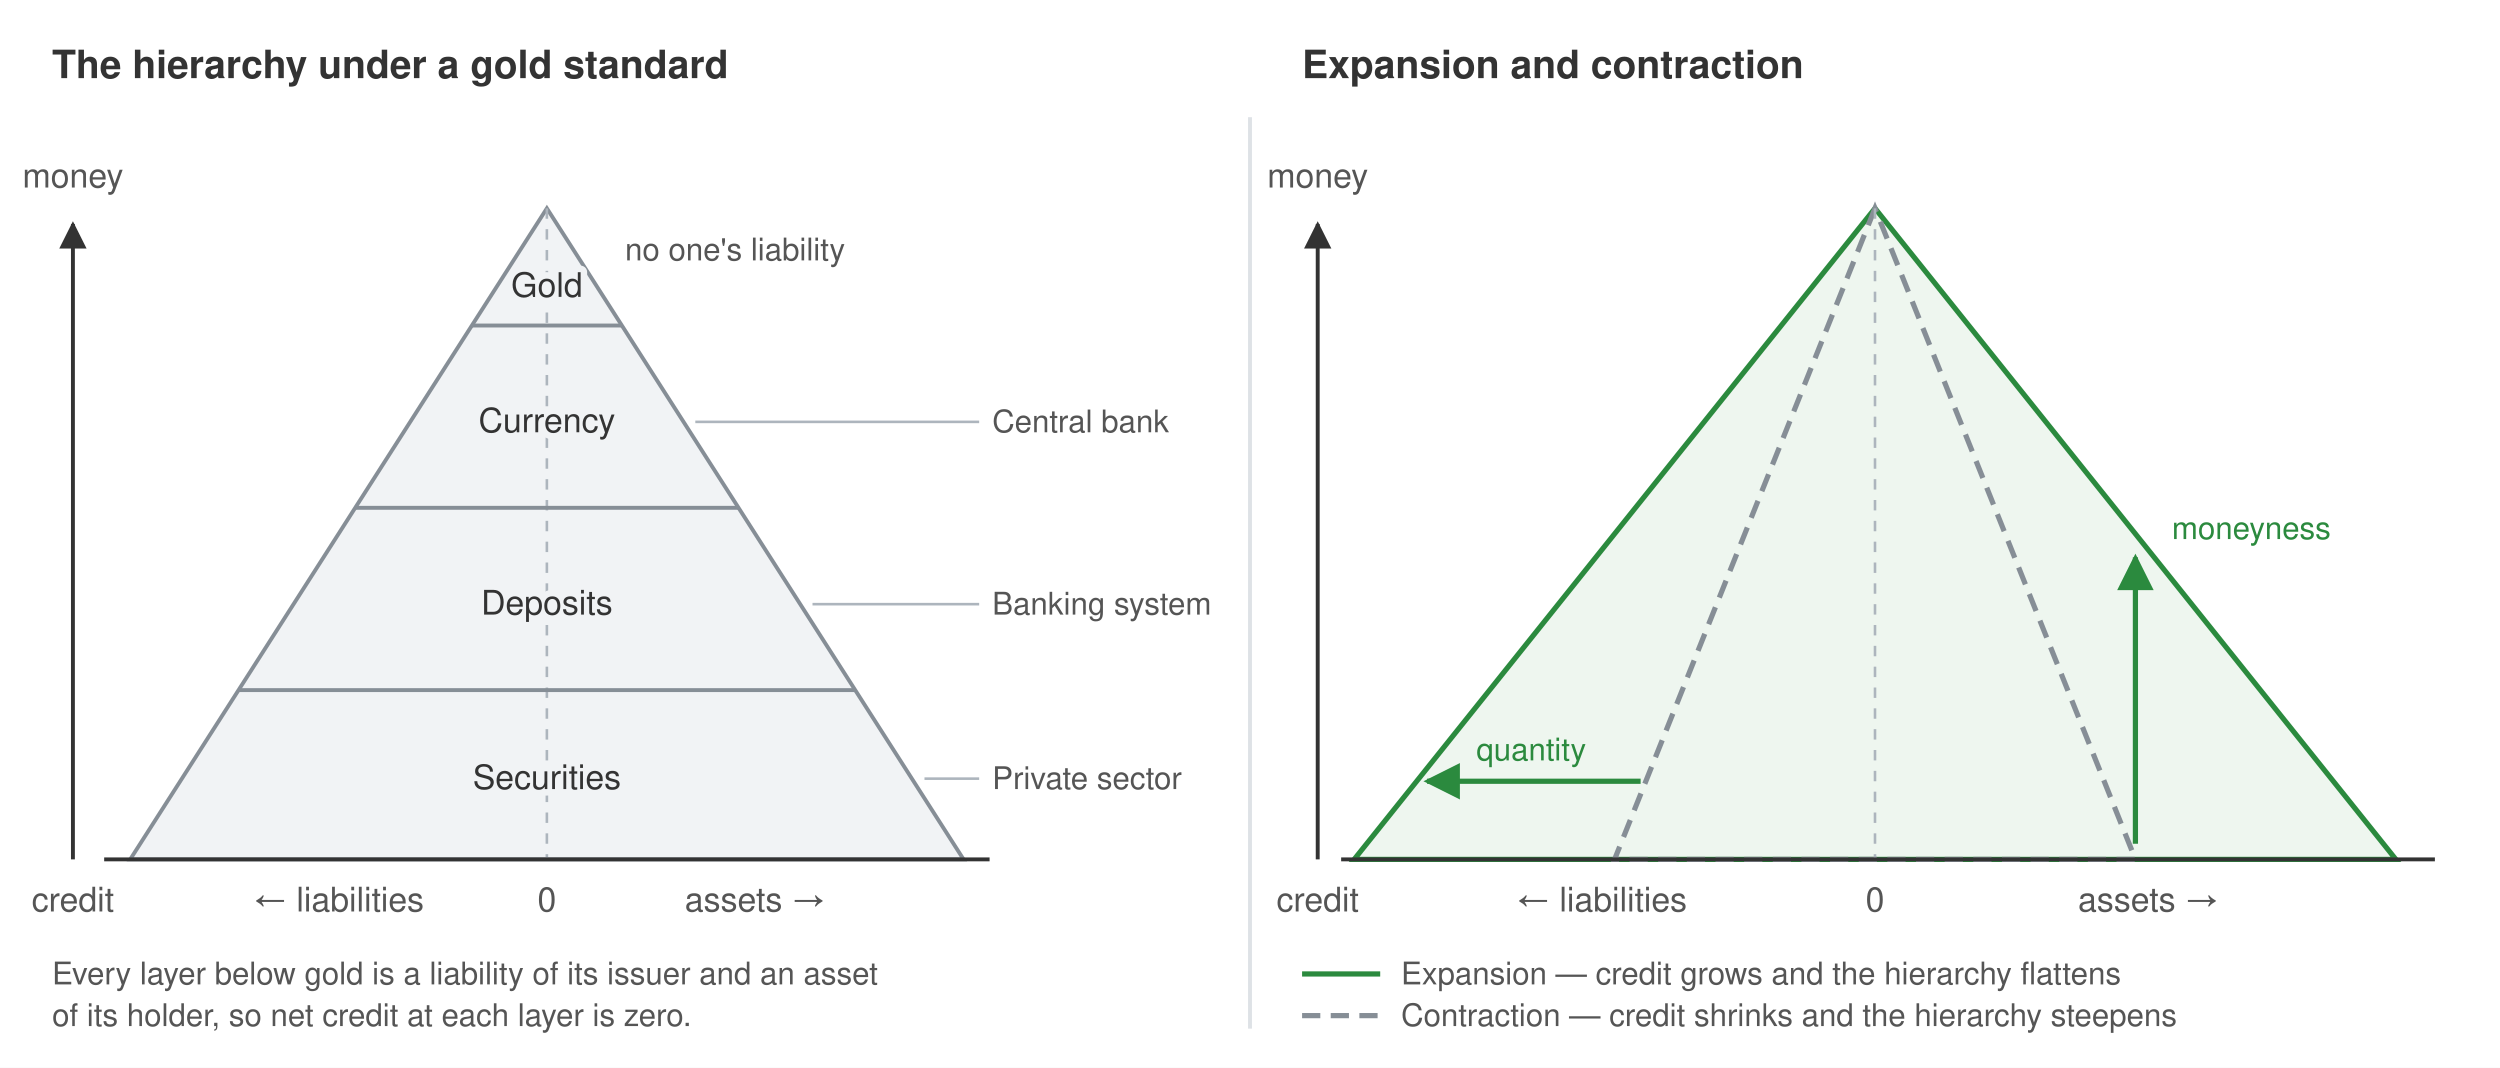
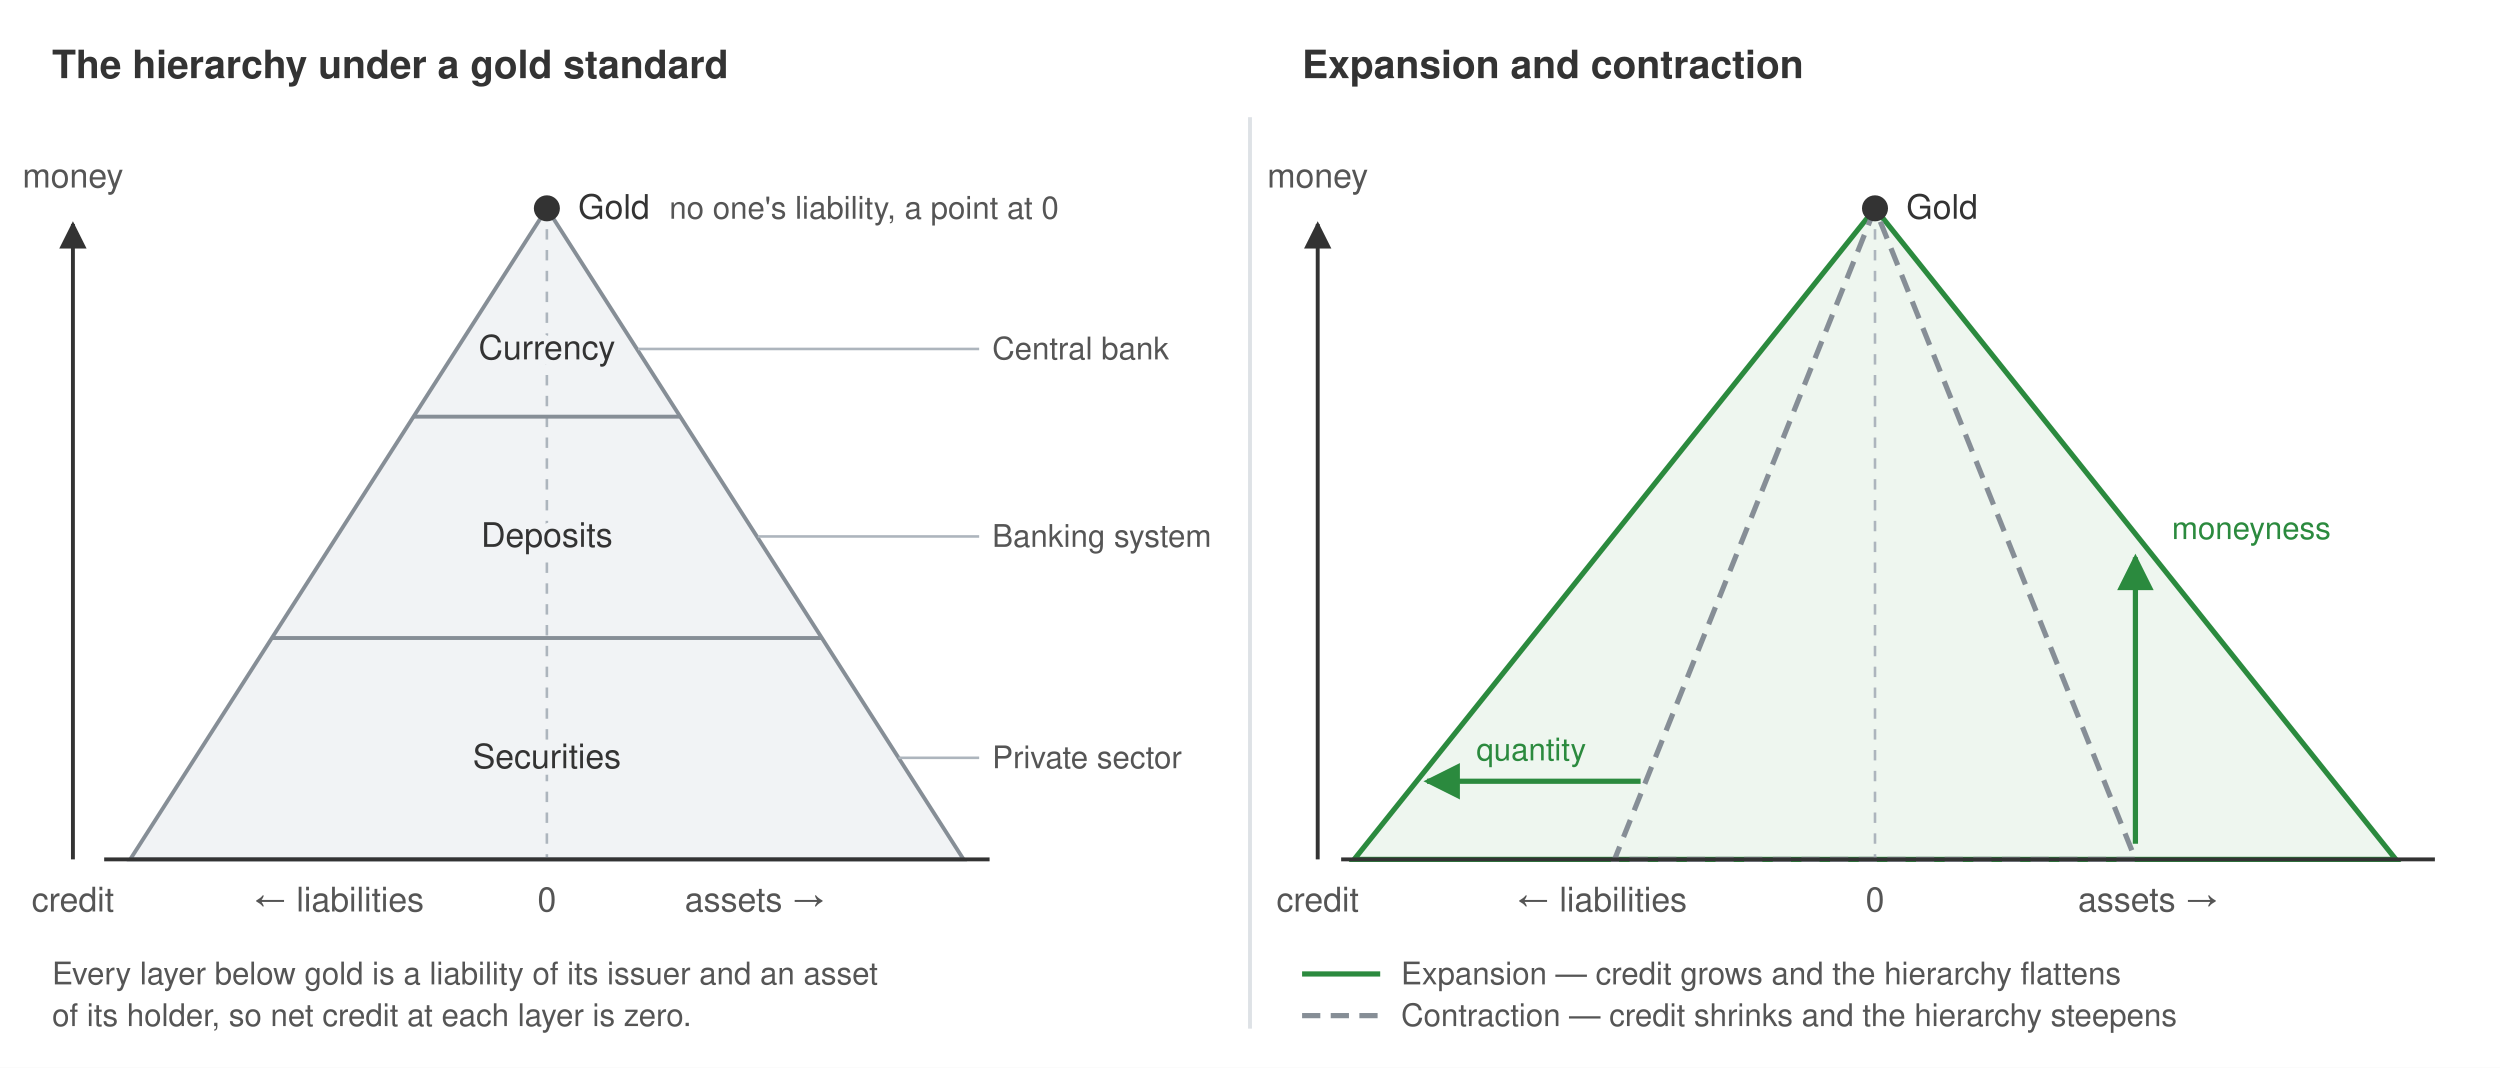
<svg xmlns="http://www.w3.org/2000/svg" width="960" height="410" viewBox="0 0 960 410" font-family="Helvetica, Arial, sans-serif" font-size="13">
  <defs>
    <marker id="arrow-dark" viewBox="0 0 10 10" refX="9" refY="5" markerWidth="7" markerHeight="7" orient="auto">
      <path d="M0,0 L10,5 L0,10 z" fill="#333" />
    </marker>
    <marker id="arrow-green" viewBox="0 0 10 10" refX="9" refY="5" markerWidth="7" markerHeight="7" orient="auto">
      <path d="M0,0 L10,5 L0,10 z" fill="#2b8a3e" />
    </marker>
  </defs>
  <rect width="960" height="410" fill="white" />
  <line x1="480" y1="45" x2="480" y2="395" stroke="#dee2e6" stroke-width="1.5" />
  <text x="20" y="30" font-size="15" font-weight="bold" fill="#333">The hierarchy under a gold standard</text>
  <line x1="28" y1="330" x2="28" y2="86" stroke="#333" stroke-width="1.5" marker-end="url(#arrow-dark)" />
  <text x="28" y="72" text-anchor="middle" fill="#555">money</text>
  <text x="28" y="350" text-anchor="middle" fill="#555">credit</text>
  <polygon points="210,80 50,330 370,330" fill="#f1f3f5" stroke="#868e96" stroke-width="1.5" />
  <line x1="210" y1="80" x2="210" y2="330" stroke="#adb5bd" stroke-width="1" stroke-dasharray="4 4" />
-   <line x1="181.2" y1="125" x2="238.8" y2="125" stroke="#868e96" stroke-width="1.5" />
-   <line x1="136.4" y1="195" x2="283.6" y2="195" stroke="#868e96" stroke-width="1.5" />
-   <line x1="91.6" y1="265" x2="328.4" y2="265" stroke="#868e96" stroke-width="1.5" />
+   <line x1="158.8" y1="160" x2="261.2" y2="160" stroke="#868e96" stroke-width="1.5" />
+   <line x1="104.4" y1="245" x2="315.6" y2="245" stroke="#868e96" stroke-width="1.5" />
  <line x1="40" y1="330" x2="380" y2="330" stroke="#333" stroke-width="1.5" />
+   <circle cx="210" cy="80" r="5" fill="#333" />
+   <text x="222" y="84" fill="#333">Gold</text>
+   <text x="257" y="84" font-size="12" fill="#555">no one's liability, a point at 0</text>
  <g text-anchor="middle" fill="#333" stroke="#f1f3f5" stroke-width="5" stroke-linejoin="round" paint-order="stroke">
-     <text x="210" y="114">Gold</text>
-     <text x="210" y="166">Currency</text>
-     <text x="210" y="236">Deposits</text>
-     <text x="210" y="303">Securities</text>
+     <text x="210" y="138">Currency</text>
+     <text x="210" y="210">Deposits</text>
+     <text x="210" y="295">Securities</text>
  </g>
-   <text x="240" y="100" font-size="12" fill="#555">no one's liability</text>
  <g stroke="#adb5bd" stroke-width="1">
-     <line x1="267" y1="162" x2="376" y2="162" />
-     <line x1="312" y1="232" x2="376" y2="232" />
-     <line x1="355" y1="299" x2="376" y2="299" />
+     <line x1="245" y1="134" x2="376" y2="134" />
+     <line x1="291" y1="206" x2="376" y2="206" />
+     <line x1="345" y1="291" x2="376" y2="291" />
  </g>
  <g font-size="12" fill="#555">
-     <text x="381" y="166">Central bank</text>
-     <text x="381" y="236">Banking system</text>
-     <text x="381" y="303">Private sector</text>
+     <text x="381" y="138">Central bank</text>
+     <text x="381" y="210">Banking system</text>
+     <text x="381" y="295">Private sector</text>
  </g>
  <text x="130" y="350" text-anchor="middle" fill="#555">← liabilities</text>
  <text x="210" y="350" text-anchor="middle" fill="#555">0</text>
  <text x="290" y="350" text-anchor="middle" fill="#555">assets →</text>
  <text x="20" y="378" font-size="12" fill="#555">Every layer below gold is a liability of its issuer and an asset</text>
  <text x="20" y="394" font-size="12" fill="#555">of its holder, so net credit at each layer is zero.</text>
  <text x="500" y="30" font-size="15" font-weight="bold" fill="#333">Expansion and contraction</text>
  <line x1="506" y1="330" x2="506" y2="86" stroke="#333" stroke-width="1.5" marker-end="url(#arrow-dark)" />
  <text x="506" y="72" text-anchor="middle" fill="#555">money</text>
  <text x="506" y="350" text-anchor="middle" fill="#555">credit</text>
  <polygon points="720,80 520,330 920,330" fill="#2b8a3e" fill-opacity="0.08" stroke="#2b8a3e" stroke-width="2" />
  <polygon points="720,80 620,330 820,330" fill="none" stroke="#868e96" stroke-width="2" stroke-dasharray="7 4" />
  <line x1="720" y1="80" x2="720" y2="330" stroke="#adb5bd" stroke-width="1" stroke-dasharray="4 4" />
+   <circle cx="720" cy="80" r="5" fill="#333" />
+   <text x="732" y="84" fill="#333">Gold</text>
  <line x1="515" y1="330" x2="935" y2="330" stroke="#333" stroke-width="1.5" />
  <line x1="630" y1="300" x2="548" y2="300" stroke="#2b8a3e" stroke-width="2" marker-end="url(#arrow-green)" />
  <text x="588" y="292" text-anchor="middle" font-size="12" fill="#2b8a3e">quantity</text>
  <line x1="820" y1="324" x2="820" y2="214" stroke="#2b8a3e" stroke-width="2" marker-end="url(#arrow-green)" />
  <text x="834" y="207" font-size="12" fill="#2b8a3e">moneyness</text>
  <text x="615" y="350" text-anchor="middle" fill="#555">← liabilities</text>
  <text x="720" y="350" text-anchor="middle" fill="#555">0</text>
  <text x="825" y="350" text-anchor="middle" fill="#555">assets →</text>
  <line x1="500" y1="374" x2="530" y2="374" stroke="#2b8a3e" stroke-width="2" />
  <text x="538" y="378" font-size="12" fill="#555">Expansion — credit grows and the hierarchy flattens</text>
  <line x1="500" y1="390" x2="530" y2="390" stroke="#868e96" stroke-width="2" stroke-dasharray="7 4" />
  <text x="538" y="394" font-size="12" fill="#555">Contraction — credit shrinks and the hierarchy steepens</text>
</svg>
